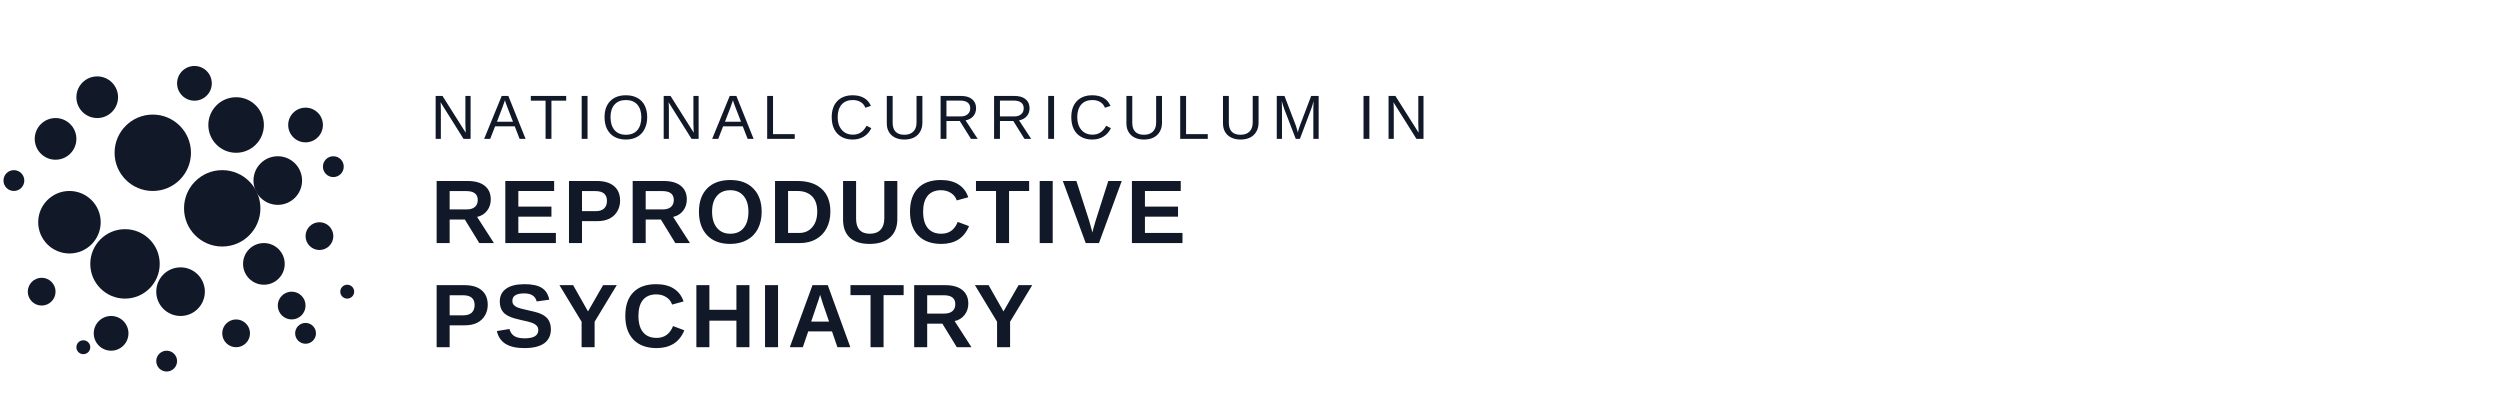
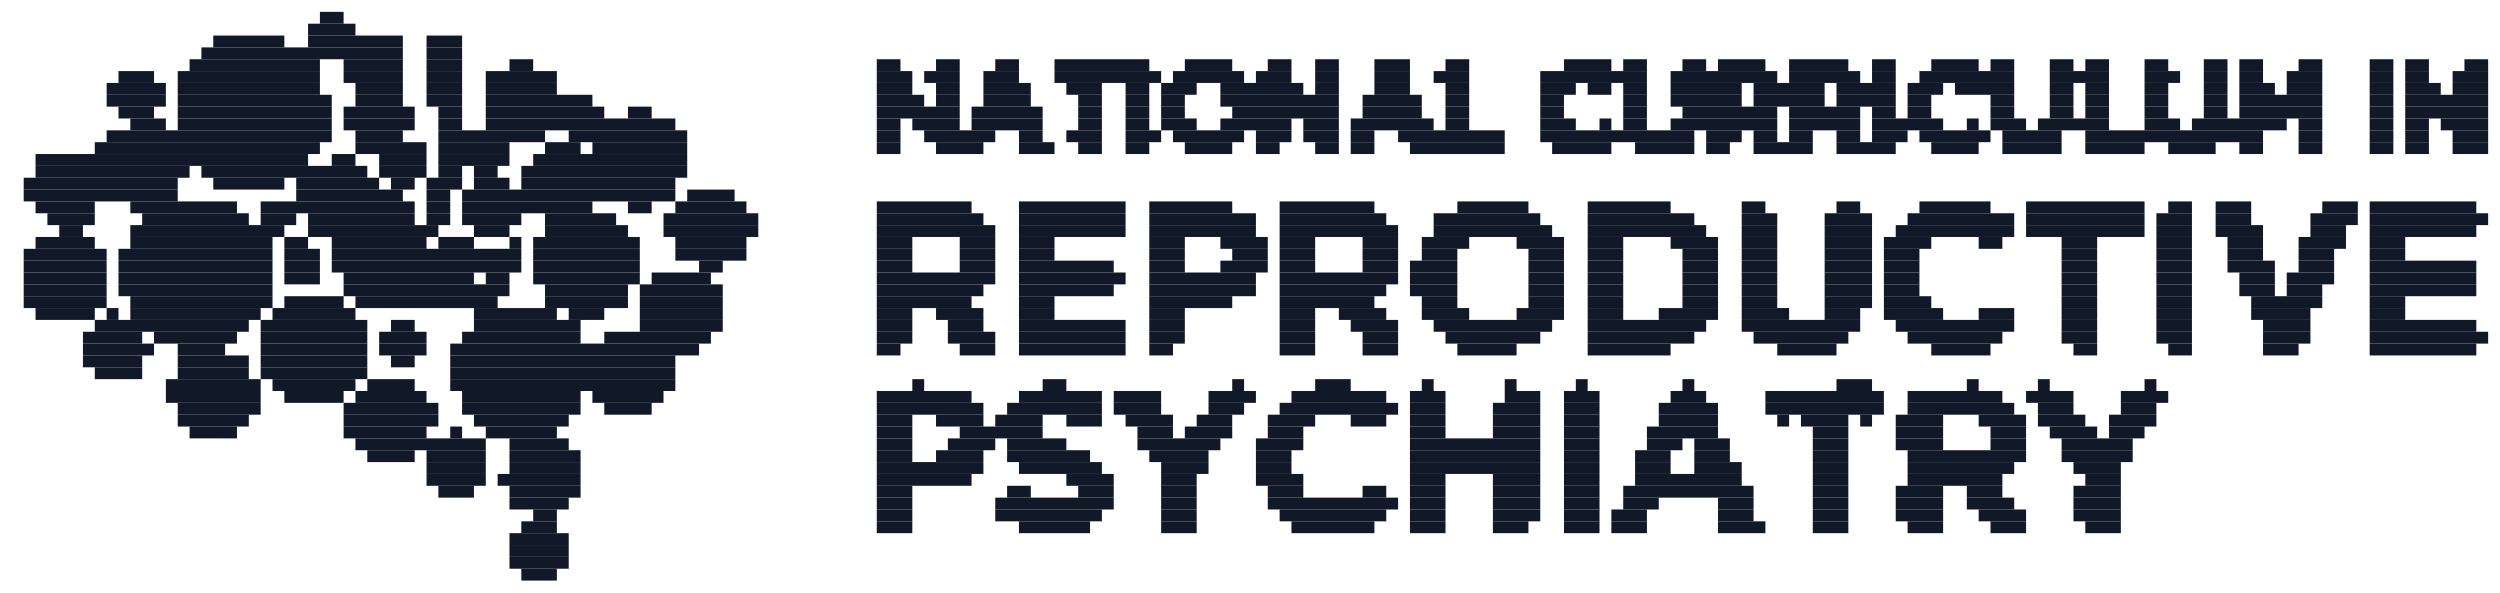
- <svg xmlns="http://www.w3.org/2000/svg" viewBox="0 0 360 60" fill="#111827">
-   <g transform="translate(0, 4)">
-     <circle cx="22" cy="18" r="5.5" />
-     <circle cx="10" cy="28" r="4.5" />
-     <circle cx="34" cy="14" r="4" />
-     <circle cx="18" cy="34" r="5" />
-     <circle cx="32" cy="26" r="5.5" />
-     <circle cx="8" cy="16" r="3" />
-     <circle cx="40" cy="22" r="3.5" />
-     <circle cx="26" cy="38" r="3.5" />
-     <circle cx="38" cy="34" r="3" />
-     <circle cx="14" cy="10" r="3" />
-     <circle cx="44" cy="14" r="2.5" />
-     <circle cx="28" cy="8" r="2.5" />
-     <circle cx="42" cy="40" r="2" />
-     <circle cx="6" cy="38" r="2" />
-     <circle cx="46" cy="30" r="2" />
-     <circle cx="16" cy="44" r="2.5" />
-     <circle cx="34" cy="44" r="2" />
-     <circle cx="48" cy="20" r="1.5" />
-     <circle cx="2" cy="22" r="1.5" />
-     <circle cx="24" cy="48" r="1.5" />
-     <circle cx="44" cy="44" r="1.5" />
-     <circle cx="12" cy="46" r="1" />
-     <circle cx="50" cy="38" r="1" />
-   </g>
-   <text x="62" y="20" font-family="Arial, Helvetica, sans-serif" font-size="9" font-weight="400" letter-spacing="1.2">NATIONAL CURRICULUM IN</text>
-   <text x="62" y="35" font-family="Arial, Helvetica, sans-serif" font-size="13" font-weight="700" letter-spacing="0.5">REPRODUCTIVE</text>
-   <text x="62" y="50" font-family="Arial, Helvetica, sans-serif" font-size="13" font-weight="700" letter-spacing="0.5">PSYCHIATRY</text>
+ <svg xmlns="http://www.w3.org/2000/svg" viewBox="0 0 211 50" fill="#111827">
+   <rect x="27" y="1" width="2" height="1" />
+   <rect x="26" y="2" width="4" height="1" />
+   <rect x="18" y="3" width="6" height="1" />
+   <rect x="26" y="3" width="8" height="1" />
+   <rect x="36" y="3" width="3" height="1" />
+   <rect x="17" y="4" width="17" height="1" />
+   <rect x="36" y="4" width="3" height="1" />
+   <rect x="16" y="5" width="11" height="1" />
+   <rect x="29" y="5" width="5" height="1" />
+   <rect x="36" y="5" width="3" height="1" />
+   <rect x="43" y="5" width="2" height="1" />
+   <rect x="74" y="5" width="2" height="1" />
+   <rect x="79" y="5" width="2" height="1" />
+   <rect x="84" y="5" width="2" height="1" />
+   <rect x="89" y="5" width="8" height="1" />
+   <rect x="100" y="5" width="4" height="1" />
+   <rect x="107" y="5" width="2" height="1" />
+   <rect x="111" y="5" width="2" height="1" />
+   <rect x="116" y="5" width="3" height="1" />
+   <rect x="122" y="5" width="2" height="1" />
+   <rect x="132" y="5" width="4" height="1" />
+   <rect x="137" y="5" width="2" height="1" />
+   <rect x="142" y="5" width="2" height="1" />
+   <rect x="145" y="5" width="4" height="1" />
+   <rect x="151" y="5" width="5" height="1" />
+   <rect x="158" y="5" width="2" height="1" />
+   <rect x="163" y="5" width="4" height="1" />
+   <rect x="168" y="5" width="2" height="1" />
+   <rect x="173" y="5" width="2" height="1" />
+   <rect x="176" y="5" width="2" height="1" />
+   <rect x="181" y="5" width="2" height="1" />
+   <rect x="186" y="5" width="2" height="1" />
+   <rect x="189" y="5" width="2" height="1" />
+   <rect x="194" y="5" width="2" height="1" />
+   <rect x="200" y="5" width="2" height="1" />
+   <rect x="203" y="5" width="2" height="1" />
+   <rect x="208" y="5" width="2" height="1" />
+   <rect x="10" y="6" width="3" height="1" />
+   <rect x="15" y="6" width="12" height="1" />
+   <rect x="29" y="6" width="5" height="1" />
+   <rect x="36" y="6" width="3" height="1" />
+   <rect x="41" y="6" width="6" height="1" />
+   <rect x="74" y="6" width="3" height="1" />
+   <rect x="78" y="6" width="3" height="1" />
+   <rect x="83" y="6" width="3" height="1" />
+   <rect x="89" y="6" width="9" height="1" />
+   <rect x="99" y="6" width="6" height="1" />
+   <rect x="106" y="6" width="3" height="1" />
+   <rect x="111" y="6" width="2" height="1" />
+   <rect x="116" y="6" width="3" height="1" />
+   <rect x="121" y="6" width="3" height="1" />
+   <rect x="130" y="6" width="9" height="1" />
+   <rect x="141" y="6" width="9" height="1" />
+   <rect x="151" y="6" width="6" height="1" />
+   <rect x="158" y="6" width="2" height="1" />
+   <rect x="162" y="6" width="8" height="1" />
+   <rect x="173" y="6" width="5" height="1" />
+   <rect x="181" y="6" width="3" height="1" />
+   <rect x="186" y="6" width="2" height="1" />
+   <rect x="189" y="6" width="2" height="1" />
+   <rect x="193" y="6" width="3" height="1" />
+   <rect x="200" y="6" width="2" height="1" />
+   <rect x="203" y="6" width="2" height="1" />
+   <rect x="207" y="6" width="3" height="1" />
+   <rect x="9" y="7" width="5" height="1" />
+   <rect x="15" y="7" width="12" height="1" />
+   <rect x="30" y="7" width="4" height="1" />
+   <rect x="36" y="7" width="3" height="1" />
+   <rect x="41" y="7" width="6" height="1" />
+   <rect x="74" y="7" width="3" height="1" />
+   <rect x="79" y="7" width="2" height="1" />
+   <rect x="83" y="7" width="4" height="1" />
+   <rect x="90" y="7" width="3" height="1" />
+   <rect x="95" y="7" width="2" height="1" />
+   <rect x="98" y="7" width="3" height="1" />
+   <rect x="103" y="7" width="7" height="1" />
+   <rect x="111" y="7" width="2" height="1" />
+   <rect x="116" y="7" width="3" height="1" />
+   <rect x="122" y="7" width="2" height="1" />
+   <rect x="130" y="7" width="3" height="1" />
+   <rect x="134" y="7" width="2" height="1" />
+   <rect x="137" y="7" width="2" height="1" />
+   <rect x="141" y="7" width="6" height="1" />
+   <rect x="148" y="7" width="6" height="1" />
+   <rect x="155" y="7" width="5" height="1" />
+   <rect x="161" y="7" width="3" height="1" />
+   <rect x="165" y="7" width="5" height="1" />
+   <rect x="173" y="7" width="2" height="1" />
+   <rect x="176" y="7" width="2" height="1" />
+   <rect x="181" y="7" width="2" height="1" />
+   <rect x="186" y="7" width="2" height="1" />
+   <rect x="189" y="7" width="3" height="1" />
+   <rect x="193" y="7" width="3" height="1" />
+   <rect x="200" y="7" width="2" height="1" />
+   <rect x="203" y="7" width="3" height="1" />
+   <rect x="207" y="7" width="3" height="1" />
+   <rect x="9" y="8" width="5" height="1" />
+   <rect x="15" y="8" width="13" height="1" />
+   <rect x="30" y="8" width="4" height="1" />
+   <rect x="36" y="8" width="3" height="1" />
+   <rect x="41" y="8" width="9" height="1" />
+   <rect x="74" y="8" width="4" height="1" />
+   <rect x="79" y="8" width="2" height="1" />
+   <rect x="83" y="8" width="4" height="1" />
+   <rect x="91" y="8" width="2" height="1" />
+   <rect x="95" y="8" width="2" height="1" />
+   <rect x="98" y="8" width="2" height="1" />
+   <rect x="103" y="8" width="10" height="1" />
+   <rect x="115" y="8" width="5" height="1" />
+   <rect x="122" y="8" width="2" height="1" />
+   <rect x="130" y="8" width="2" height="1" />
+   <rect x="137" y="8" width="2" height="1" />
+   <rect x="141" y="8" width="6" height="1" />
+   <rect x="148" y="8" width="6" height="1" />
+   <rect x="155" y="8" width="5" height="1" />
+   <rect x="161" y="8" width="2" height="1" />
+   <rect x="168" y="8" width="2" height="1" />
+   <rect x="173" y="8" width="2" height="1" />
+   <rect x="176" y="8" width="2" height="1" />
+   <rect x="181" y="8" width="2" height="1" />
+   <rect x="186" y="8" width="2" height="1" />
+   <rect x="189" y="8" width="7" height="1" />
+   <rect x="200" y="8" width="2" height="1" />
+   <rect x="203" y="8" width="7" height="1" />
+   <rect x="10" y="9" width="3" height="1" />
+   <rect x="15" y="9" width="13" height="1" />
+   <rect x="29" y="9" width="6" height="1" />
+   <rect x="37" y="9" width="2" height="1" />
+   <rect x="41" y="9" width="10" height="1" />
+   <rect x="53" y="9" width="2" height="1" />
+   <rect x="74" y="9" width="7" height="1" />
+   <rect x="82" y="9" width="6" height="1" />
+   <rect x="91" y="9" width="2" height="1" />
+   <rect x="95" y="9" width="2" height="1" />
+   <rect x="98" y="9" width="2" height="1" />
+   <rect x="104" y="9" width="9" height="1" />
+   <rect x="115" y="9" width="5" height="1" />
+   <rect x="122" y="9" width="2" height="1" />
+   <rect x="130" y="9" width="2" height="1" />
+   <rect x="137" y="9" width="2" height="1" />
+   <rect x="142" y="9" width="8" height="1" />
+   <rect x="151" y="9" width="6" height="1" />
+   <rect x="158" y="9" width="2" height="1" />
+   <rect x="161" y="9" width="2" height="1" />
+   <rect x="168" y="9" width="2" height="1" />
+   <rect x="173" y="9" width="2" height="1" />
+   <rect x="176" y="9" width="2" height="1" />
+   <rect x="181" y="9" width="2" height="1" />
+   <rect x="186" y="9" width="2" height="1" />
+   <rect x="189" y="9" width="7" height="1" />
+   <rect x="200" y="9" width="2" height="1" />
+   <rect x="203" y="9" width="7" height="1" />
+   <rect x="11" y="10" width="3" height="1" />
+   <rect x="15" y="10" width="13" height="1" />
+   <rect x="29" y="10" width="6" height="1" />
+   <rect x="37" y="10" width="2" height="1" />
+   <rect x="41" y="10" width="16" height="1" />
+   <rect x="74" y="10" width="2" height="1" />
+   <rect x="77" y="10" width="4" height="1" />
+   <rect x="82" y="10" width="6" height="1" />
+   <rect x="91" y="10" width="2" height="1" />
+   <rect x="95" y="10" width="2" height="1" />
+   <rect x="98" y="10" width="3" height="1" />
+   <rect x="103" y="10" width="6" height="1" />
+   <rect x="110" y="10" width="3" height="1" />
+   <rect x="114" y="10" width="7" height="1" />
+   <rect x="122" y="10" width="2" height="1" />
+   <rect x="130" y="10" width="3" height="1" />
+   <rect x="135" y="10" width="1" height="1" />
+   <rect x="137" y="10" width="2" height="1" />
+   <rect x="141" y="10" width="9" height="1" />
+   <rect x="151" y="10" width="6" height="1" />
+   <rect x="158" y="10" width="6" height="1" />
+   <rect x="166" y="10" width="1" height="1" />
+   <rect x="168" y="10" width="3" height="1" />
+   <rect x="172" y="10" width="6" height="1" />
+   <rect x="181" y="10" width="3" height="1" />
+   <rect x="185" y="10" width="8" height="1" />
+   <rect x="194" y="10" width="2" height="1" />
+   <rect x="200" y="10" width="2" height="1" />
+   <rect x="203" y="10" width="2" height="1" />
+   <rect x="206" y="10" width="4" height="1" />
+   <rect x="9" y="11" width="19" height="1" />
+   <rect x="30" y="11" width="4" height="1" />
+   <rect x="37" y="11" width="9" height="1" />
+   <rect x="48" y="11" width="10" height="1" />
+   <rect x="74" y="11" width="2" height="1" />
+   <rect x="78" y="11" width="6" height="1" />
+   <rect x="86" y="11" width="2" height="1" />
+   <rect x="90" y="11" width="3" height="1" />
+   <rect x="95" y="11" width="3" height="1" />
+   <rect x="99" y="11" width="6" height="1" />
+   <rect x="106" y="11" width="3" height="1" />
+   <rect x="110" y="11" width="3" height="1" />
+   <rect x="114" y="11" width="2" height="1" />
+   <rect x="118" y="11" width="9" height="1" />
+   <rect x="130" y="11" width="13" height="1" />
+   <rect x="144" y="11" width="3" height="1" />
+   <rect x="148" y="11" width="2" height="1" />
+   <rect x="151" y="11" width="2" height="1" />
+   <rect x="155" y="11" width="2" height="1" />
+   <rect x="158" y="11" width="3" height="1" />
+   <rect x="162" y="11" width="6" height="1" />
+   <rect x="169" y="11" width="5" height="1" />
+   <rect x="176" y="11" width="15" height="1" />
+   <rect x="194" y="11" width="2" height="1" />
+   <rect x="200" y="11" width="2" height="1" />
+   <rect x="203" y="11" width="2" height="1" />
+   <rect x="207" y="11" width="3" height="1" />
+   <rect x="8" y="12" width="19" height="1" />
+   <rect x="30" y="12" width="6" height="1" />
+   <rect x="37" y="12" width="6" height="1" />
+   <rect x="46" y="12" width="3" height="1" />
+   <rect x="50" y="12" width="8" height="1" />
+   <rect x="74" y="12" width="2" height="1" />
+   <rect x="79" y="12" width="4" height="1" />
+   <rect x="86" y="12" width="3" height="1" />
+   <rect x="91" y="12" width="2" height="1" />
+   <rect x="95" y="12" width="2" height="1" />
+   <rect x="100" y="12" width="4" height="1" />
+   <rect x="106" y="12" width="2" height="1" />
+   <rect x="111" y="12" width="2" height="1" />
+   <rect x="114" y="12" width="2" height="1" />
+   <rect x="119" y="12" width="8" height="1" />
+   <rect x="131" y="12" width="5" height="1" />
+   <rect x="138" y="12" width="5" height="1" />
+   <rect x="144" y="12" width="2" height="1" />
+   <rect x="148" y="12" width="5" height="1" />
+   <rect x="155" y="12" width="5" height="1" />
+   <rect x="163" y="12" width="4" height="1" />
+   <rect x="169" y="12" width="5" height="1" />
+   <rect x="176" y="12" width="5" height="1" />
+   <rect x="183" y="12" width="4" height="1" />
+   <rect x="189" y="12" width="2" height="1" />
+   <rect x="194" y="12" width="2" height="1" />
+   <rect x="200" y="12" width="2" height="1" />
+   <rect x="203" y="12" width="2" height="1" />
+   <rect x="207" y="12" width="3" height="1" />
+   <rect x="3" y="13" width="23" height="1" />
+   <rect x="28" y="13" width="2" height="1" />
+   <rect x="32" y="13" width="4" height="1" />
+   <rect x="37" y="13" width="6" height="1" />
+   <rect x="45" y="13" width="13" height="1" />
+   <rect x="3" y="14" width="13" height="1" />
+   <rect x="17" y="14" width="14" height="1" />
+   <rect x="32" y="14" width="4" height="1" />
+   <rect x="37" y="14" width="2" height="1" />
+   <rect x="40" y="14" width="2" height="1" />
+   <rect x="44" y="14" width="14" height="1" />
+   <rect x="2" y="15" width="13" height="1" />
+   <rect x="18" y="15" width="6" height="1" />
+   <rect x="25" y="15" width="7" height="1" />
+   <rect x="33" y="15" width="2" height="1" />
+   <rect x="36" y="15" width="3" height="1" />
+   <rect x="40" y="15" width="3" height="1" />
+   <rect x="44" y="15" width="13" height="1" />
+   <rect x="2" y="16" width="13" height="1" />
+   <rect x="25" y="16" width="9" height="1" />
+   <rect x="36" y="16" width="2" height="1" />
+   <rect x="39" y="16" width="18" height="1" />
+   <rect x="58" y="16" width="4" height="1" />
+   <rect x="3" y="17" width="5" height="1" />
+   <rect x="11" y="17" width="9" height="1" />
+   <rect x="22" y="17" width="13" height="1" />
+   <rect x="36" y="17" width="2" height="1" />
+   <rect x="39" y="17" width="11" height="1" />
+   <rect x="53" y="17" width="2" height="1" />
+   <rect x="57" y="17" width="6" height="1" />
+   <rect x="74" y="17" width="8" height="1" />
+   <rect x="86" y="17" width="9" height="1" />
+   <rect x="97" y="17" width="7" height="1" />
+   <rect x="108" y="17" width="8" height="1" />
+   <rect x="123" y="17" width="6" height="1" />
+   <rect x="134" y="17" width="7" height="1" />
+   <rect x="147" y="17" width="2" height="1" />
+   <rect x="155" y="17" width="2" height="1" />
+   <rect x="162" y="17" width="6" height="1" />
+   <rect x="171" y="17" width="10" height="1" />
+   <rect x="183" y="17" width="2" height="1" />
+   <rect x="187" y="17" width="3" height="1" />
+   <rect x="196" y="17" width="3" height="1" />
+   <rect x="200" y="17" width="9" height="1" />
+   <rect x="4" y="18" width="4" height="1" />
+   <rect x="12" y="18" width="9" height="1" />
+   <rect x="22" y="18" width="3" height="1" />
+   <rect x="26" y="18" width="9" height="1" />
+   <rect x="36" y="18" width="2" height="1" />
+   <rect x="39" y="18" width="5" height="1" />
+   <rect x="46" y="18" width="6" height="1" />
+   <rect x="56" y="18" width="8" height="1" />
+   <rect x="74" y="18" width="9" height="1" />
+   <rect x="86" y="18" width="9" height="1" />
+   <rect x="97" y="18" width="9" height="1" />
+   <rect x="108" y="18" width="9" height="1" />
+   <rect x="121" y="18" width="9" height="1" />
+   <rect x="134" y="18" width="9" height="1" />
+   <rect x="147" y="18" width="3" height="1" />
+   <rect x="154" y="18" width="4" height="1" />
+   <rect x="161" y="18" width="9" height="1" />
+   <rect x="171" y="18" width="10" height="1" />
+   <rect x="182" y="18" width="3" height="1" />
+   <rect x="187" y="18" width="3" height="1" />
+   <rect x="195" y="18" width="4" height="1" />
+   <rect x="200" y="18" width="10" height="1" />
+   <rect x="5" y="19" width="2" height="1" />
+   <rect x="11" y="19" width="13" height="1" />
+   <rect x="26" y="19" width="11" height="1" />
+   <rect x="40" y="19" width="3" height="1" />
+   <rect x="46" y="19" width="7" height="1" />
+   <rect x="56" y="19" width="8" height="1" />
+   <rect x="74" y="19" width="10" height="1" />
+   <rect x="86" y="19" width="9" height="1" />
+   <rect x="97" y="19" width="9" height="1" />
+   <rect x="108" y="19" width="10" height="1" />
+   <rect x="121" y="19" width="10" height="1" />
+   <rect x="134" y="19" width="10" height="1" />
+   <rect x="147" y="19" width="3" height="1" />
+   <rect x="154" y="19" width="4" height="1" />
+   <rect x="160" y="19" width="10" height="1" />
+   <rect x="171" y="19" width="10" height="1" />
+   <rect x="182" y="19" width="3" height="1" />
+   <rect x="187" y="19" width="4" height="1" />
+   <rect x="195" y="19" width="3" height="1" />
+   <rect x="200" y="19" width="9" height="1" />
+   <rect x="3" y="20" width="5" height="1" />
+   <rect x="11" y="20" width="12" height="1" />
+   <rect x="24" y="20" width="2" height="1" />
+   <rect x="28" y="20" width="8" height="1" />
+   <rect x="37" y="20" width="3" height="1" />
+   <rect x="43" y="20" width="1" height="1" />
+   <rect x="45" y="20" width="9" height="1" />
+   <rect x="57" y="20" width="6" height="1" />
+   <rect x="74" y="20" width="3" height="1" />
+   <rect x="81" y="20" width="3" height="1" />
+   <rect x="86" y="20" width="3" height="1" />
+   <rect x="97" y="20" width="3" height="1" />
+   <rect x="103" y="20" width="4" height="1" />
+   <rect x="108" y="20" width="3" height="1" />
+   <rect x="115" y="20" width="3" height="1" />
+   <rect x="120" y="20" width="4" height="1" />
+   <rect x="128" y="20" width="4" height="1" />
+   <rect x="134" y="20" width="3" height="1" />
+   <rect x="141" y="20" width="4" height="1" />
+   <rect x="147" y="20" width="3" height="1" />
+   <rect x="154" y="20" width="4" height="1" />
+   <rect x="159" y="20" width="4" height="1" />
+   <rect x="167" y="20" width="2" height="1" />
+   <rect x="174" y="20" width="3" height="1" />
+   <rect x="182" y="20" width="3" height="1" />
+   <rect x="188" y="20" width="3" height="1" />
+   <rect x="194" y="20" width="4" height="1" />
+   <rect x="200" y="20" width="3" height="1" />
+   <rect x="2" y="21" width="7" height="1" />
+   <rect x="10" y="21" width="13" height="1" />
+   <rect x="24" y="21" width="3" height="1" />
+   <rect x="28" y="21" width="16" height="1" />
+   <rect x="45" y="21" width="9" height="1" />
+   <rect x="57" y="21" width="6" height="1" />
+   <rect x="74" y="21" width="3" height="1" />
+   <rect x="81" y="21" width="3" height="1" />
+   <rect x="86" y="21" width="3" height="1" />
+   <rect x="97" y="21" width="3" height="1" />
+   <rect x="104" y="21" width="3" height="1" />
+   <rect x="108" y="21" width="3" height="1" />
+   <rect x="115" y="21" width="3" height="1" />
+   <rect x="120" y="21" width="3" height="1" />
+   <rect x="129" y="21" width="3" height="1" />
+   <rect x="134" y="21" width="3" height="1" />
+   <rect x="142" y="21" width="3" height="1" />
+   <rect x="147" y="21" width="3" height="1" />
+   <rect x="154" y="21" width="4" height="1" />
+   <rect x="159" y="21" width="3" height="1" />
+   <rect x="174" y="21" width="3" height="1" />
+   <rect x="182" y="21" width="3" height="1" />
+   <rect x="188" y="21" width="3" height="1" />
+   <rect x="194" y="21" width="3" height="1" />
+   <rect x="200" y="21" width="3" height="1" />
+   <rect x="2" y="22" width="7" height="1" />
+   <rect x="10" y="22" width="13" height="1" />
+   <rect x="24" y="22" width="3" height="1" />
+   <rect x="28" y="22" width="16" height="1" />
+   <rect x="45" y="22" width="9" height="1" />
+   <rect x="59" y="22" width="2" height="1" />
+   <rect x="74" y="22" width="3" height="1" />
+   <rect x="81" y="22" width="3" height="1" />
+   <rect x="86" y="22" width="8" height="1" />
+   <rect x="97" y="22" width="3" height="1" />
+   <rect x="103" y="22" width="4" height="1" />
+   <rect x="108" y="22" width="3" height="1" />
+   <rect x="115" y="22" width="3" height="1" />
+   <rect x="119" y="22" width="4" height="1" />
+   <rect x="129" y="22" width="3" height="1" />
+   <rect x="134" y="22" width="3" height="1" />
+   <rect x="142" y="22" width="3" height="1" />
+   <rect x="147" y="22" width="3" height="1" />
+   <rect x="154" y="22" width="4" height="1" />
+   <rect x="159" y="22" width="3" height="1" />
+   <rect x="174" y="22" width="3" height="1" />
+   <rect x="182" y="22" width="3" height="1" />
+   <rect x="188" y="22" width="4" height="1" />
+   <rect x="194" y="22" width="3" height="1" />
+   <rect x="200" y="22" width="9" height="1" />
+   <rect x="2" y="23" width="7" height="1" />
+   <rect x="10" y="23" width="13" height="1" />
+   <rect x="24" y="23" width="3" height="1" />
+   <rect x="29" y="23" width="11" height="1" />
+   <rect x="41" y="23" width="2" height="1" />
+   <rect x="45" y="23" width="9" height="1" />
+   <rect x="55" y="23" width="5" height="1" />
+   <rect x="74" y="23" width="10" height="1" />
+   <rect x="86" y="23" width="9" height="1" />
+   <rect x="97" y="23" width="9" height="1" />
+   <rect x="108" y="23" width="10" height="1" />
+   <rect x="119" y="23" width="4" height="1" />
+   <rect x="129" y="23" width="3" height="1" />
+   <rect x="134" y="23" width="3" height="1" />
+   <rect x="142" y="23" width="3" height="1" />
+   <rect x="147" y="23" width="3" height="1" />
+   <rect x="154" y="23" width="4" height="1" />
+   <rect x="159" y="23" width="3" height="1" />
+   <rect x="174" y="23" width="3" height="1" />
+   <rect x="182" y="23" width="3" height="1" />
+   <rect x="189" y="23" width="3" height="1" />
+   <rect x="193" y="23" width="4" height="1" />
+   <rect x="200" y="23" width="9" height="1" />
+   <rect x="2" y="24" width="7" height="1" />
+   <rect x="10" y="24" width="13" height="1" />
+   <rect x="29" y="24" width="14" height="1" />
+   <rect x="46" y="24" width="7" height="1" />
+   <rect x="54" y="24" width="7" height="1" />
+   <rect x="74" y="24" width="9" height="1" />
+   <rect x="86" y="24" width="8" height="1" />
+   <rect x="97" y="24" width="9" height="1" />
+   <rect x="108" y="24" width="9" height="1" />
+   <rect x="119" y="24" width="4" height="1" />
+   <rect x="129" y="24" width="3" height="1" />
+   <rect x="134" y="24" width="3" height="1" />
+   <rect x="142" y="24" width="3" height="1" />
+   <rect x="147" y="24" width="3" height="1" />
+   <rect x="154" y="24" width="4" height="1" />
+   <rect x="159" y="24" width="3" height="1" />
+   <rect x="174" y="24" width="3" height="1" />
+   <rect x="182" y="24" width="3" height="1" />
+   <rect x="189" y="24" width="3" height="1" />
+   <rect x="193" y="24" width="3" height="1" />
+   <rect x="200" y="24" width="9" height="1" />
+   <rect x="2" y="25" width="7" height="1" />
+   <rect x="11" y="25" width="12" height="1" />
+   <rect x="24" y="25" width="5" height="1" />
+   <rect x="30" y="25" width="12" height="1" />
+   <rect x="46" y="25" width="7" height="1" />
+   <rect x="54" y="25" width="7" height="1" />
+   <rect x="74" y="25" width="8" height="1" />
+   <rect x="86" y="25" width="3" height="1" />
+   <rect x="97" y="25" width="7" height="1" />
+   <rect x="108" y="25" width="8" height="1" />
+   <rect x="120" y="25" width="3" height="1" />
+   <rect x="129" y="25" width="3" height="1" />
+   <rect x="134" y="25" width="3" height="1" />
+   <rect x="142" y="25" width="3" height="1" />
+   <rect x="147" y="25" width="3" height="1" />
+   <rect x="154" y="25" width="4" height="1" />
+   <rect x="159" y="25" width="4" height="1" />
+   <rect x="174" y="25" width="3" height="1" />
+   <rect x="182" y="25" width="3" height="1" />
+   <rect x="190" y="25" width="6" height="1" />
+   <rect x="200" y="25" width="3" height="1" />
+   <rect x="3" y="26" width="5" height="1" />
+   <rect x="9" y="26" width="1" height="1" />
+   <rect x="11" y="26" width="11" height="1" />
+   <rect x="23" y="26" width="7" height="1" />
+   <rect x="40" y="26" width="7" height="1" />
+   <rect x="48" y="26" width="3" height="1" />
+   <rect x="54" y="26" width="7" height="1" />
+   <rect x="74" y="26" width="3" height="1" />
+   <rect x="79" y="26" width="4" height="1" />
+   <rect x="86" y="26" width="3" height="1" />
+   <rect x="97" y="26" width="3" height="1" />
+   <rect x="108" y="26" width="3" height="1" />
+   <rect x="113" y="26" width="4" height="1" />
+   <rect x="120" y="26" width="4" height="1" />
+   <rect x="128" y="26" width="4" height="1" />
+   <rect x="134" y="26" width="3" height="1" />
+   <rect x="140" y="26" width="5" height="1" />
+   <rect x="147" y="26" width="4" height="1" />
+   <rect x="154" y="26" width="3" height="1" />
+   <rect x="159" y="26" width="5" height="1" />
+   <rect x="167" y="26" width="3" height="1" />
+   <rect x="174" y="26" width="3" height="1" />
+   <rect x="182" y="26" width="3" height="1" />
+   <rect x="190" y="26" width="5" height="1" />
+   <rect x="200" y="26" width="3" height="1" />
+   <rect x="8" y="27" width="13" height="1" />
+   <rect x="22" y="27" width="9" height="1" />
+   <rect x="33" y="27" width="2" height="1" />
+   <rect x="40" y="27" width="9" height="1" />
+   <rect x="54" y="27" width="7" height="1" />
+   <rect x="74" y="27" width="3" height="1" />
+   <rect x="80" y="27" width="3" height="1" />
+   <rect x="86" y="27" width="9" height="1" />
+   <rect x="97" y="27" width="3" height="1" />
+   <rect x="108" y="27" width="3" height="1" />
+   <rect x="114" y="27" width="4" height="1" />
+   <rect x="121" y="27" width="10" height="1" />
+   <rect x="134" y="27" width="10" height="1" />
+   <rect x="147" y="27" width="10" height="1" />
+   <rect x="160" y="27" width="10" height="1" />
+   <rect x="174" y="27" width="3" height="1" />
+   <rect x="182" y="27" width="3" height="1" />
+   <rect x="191" y="27" width="4" height="1" />
+   <rect x="200" y="27" width="9" height="1" />
+   <rect x="7" y="28" width="5" height="1" />
+   <rect x="13" y="28" width="7" height="1" />
+   <rect x="22" y="28" width="9" height="1" />
+   <rect x="32" y="28" width="4" height="1" />
+   <rect x="39" y="28" width="10" height="1" />
+   <rect x="51" y="28" width="9" height="1" />
+   <rect x="74" y="28" width="3" height="1" />
+   <rect x="80" y="28" width="4" height="1" />
+   <rect x="86" y="28" width="9" height="1" />
+   <rect x="97" y="28" width="3" height="1" />
+   <rect x="108" y="28" width="3" height="1" />
+   <rect x="115" y="28" width="3" height="1" />
+   <rect x="122" y="28" width="8" height="1" />
+   <rect x="134" y="28" width="9" height="1" />
+   <rect x="148" y="28" width="8" height="1" />
+   <rect x="161" y="28" width="8" height="1" />
+   <rect x="174" y="28" width="3" height="1" />
+   <rect x="182" y="28" width="3" height="1" />
+   <rect x="191" y="28" width="4" height="1" />
+   <rect x="200" y="28" width="10" height="1" />
+   <rect x="7" y="29" width="6" height="1" />
+   <rect x="15" y="29" width="4" height="1" />
+   <rect x="22" y="29" width="9" height="1" />
+   <rect x="32" y="29" width="4" height="1" />
+   <rect x="38" y="29" width="21" height="1" />
+   <rect x="74" y="29" width="2" height="1" />
+   <rect x="81" y="29" width="3" height="1" />
+   <rect x="86" y="29" width="9" height="1" />
+   <rect x="97" y="29" width="2" height="1" />
+   <rect x="108" y="29" width="3" height="1" />
+   <rect x="115" y="29" width="3" height="1" />
+   <rect x="123" y="29" width="5" height="1" />
+   <rect x="134" y="29" width="7" height="1" />
+   <rect x="150" y="29" width="5" height="1" />
+   <rect x="163" y="29" width="5" height="1" />
+   <rect x="175" y="29" width="2" height="1" />
+   <rect x="183" y="29" width="2" height="1" />
+   <rect x="191" y="29" width="3" height="1" />
+   <rect x="200" y="29" width="9" height="1" />
+   <rect x="7" y="30" width="5" height="1" />
+   <rect x="15" y="30" width="6" height="1" />
+   <rect x="22" y="30" width="9" height="1" />
+   <rect x="33" y="30" width="2" height="1" />
+   <rect x="38" y="30" width="19" height="1" />
+   <rect x="8" y="31" width="4" height="1" />
+   <rect x="15" y="31" width="6" height="1" />
+   <rect x="22" y="31" width="9" height="1" />
+   <rect x="38" y="31" width="19" height="1" />
+   <rect x="14" y="32" width="8" height="1" />
+   <rect x="23" y="32" width="7" height="1" />
+   <rect x="31" y="32" width="4" height="1" />
+   <rect x="38" y="32" width="19" height="1" />
+   <rect x="77" y="32" width="1" height="1" />
+   <rect x="88" y="32" width="2" height="1" />
+   <rect x="104" y="32" width="1" height="1" />
+   <rect x="111" y="32" width="3" height="1" />
+   <rect x="120" y="32" width="1" height="1" />
+   <rect x="127" y="32" width="1" height="1" />
+   <rect x="133" y="32" width="1" height="1" />
+   <rect x="142" y="32" width="1" height="1" />
+   <rect x="155" y="32" width="3" height="1" />
+   <rect x="166" y="32" width="1" height="1" />
+   <rect x="172" y="32" width="1" height="1" />
+   <rect x="181" y="32" width="1" height="1" />
+   <rect x="14" y="33" width="8" height="1" />
+   <rect x="24" y="33" width="5" height="1" />
+   <rect x="30" y="33" width="6" height="1" />
+   <rect x="39" y="33" width="10" height="1" />
+   <rect x="50" y="33" width="6" height="1" />
+   <rect x="74" y="33" width="8" height="1" />
+   <rect x="86" y="33" width="7" height="1" />
+   <rect x="94" y="33" width="4" height="1" />
+   <rect x="102" y="33" width="4" height="1" />
+   <rect x="109" y="33" width="8" height="1" />
+   <rect x="119" y="33" width="3" height="1" />
+   <rect x="127" y="33" width="3" height="1" />
+   <rect x="132" y="33" width="3" height="1" />
+   <rect x="141" y="33" width="3" height="1" />
+   <rect x="149" y="33" width="10" height="1" />
+   <rect x="161" y="33" width="8" height="1" />
+   <rect x="171" y="33" width="4" height="1" />
+   <rect x="179" y="33" width="4" height="1" />
+   <rect x="15" y="34" width="7" height="1" />
+   <rect x="29" y="34" width="8" height="1" />
+   <rect x="39" y="34" width="10" height="1" />
+   <rect x="51" y="34" width="4" height="1" />
+   <rect x="74" y="34" width="9" height="1" />
+   <rect x="85" y="34" width="8" height="1" />
+   <rect x="94" y="34" width="4" height="1" />
+   <rect x="102" y="34" width="3" height="1" />
+   <rect x="108" y="34" width="10" height="1" />
+   <rect x="119" y="34" width="3" height="1" />
+   <rect x="126" y="34" width="4" height="1" />
+   <rect x="132" y="34" width="3" height="1" />
+   <rect x="140" y="34" width="5" height="1" />
+   <rect x="149" y="34" width="10" height="1" />
+   <rect x="161" y="34" width="9" height="1" />
+   <rect x="172" y="34" width="3" height="1" />
+   <rect x="179" y="34" width="3" height="1" />
+   <rect x="15" y="35" width="6" height="1" />
+   <rect x="29" y="35" width="8" height="1" />
+   <rect x="40" y="35" width="8" height="1" />
+   <rect x="74" y="35" width="3" height="1" />
+   <rect x="79" y="35" width="4" height="1" />
+   <rect x="84" y="35" width="4" height="1" />
+   <rect x="90" y="35" width="3" height="1" />
+   <rect x="95" y="35" width="4" height="1" />
+   <rect x="101" y="35" width="3" height="1" />
+   <rect x="107" y="35" width="4" height="1" />
+   <rect x="114" y="35" width="3" height="1" />
+   <rect x="119" y="35" width="3" height="1" />
+   <rect x="126" y="35" width="4" height="1" />
+   <rect x="132" y="35" width="3" height="1" />
+   <rect x="140" y="35" width="5" height="1" />
+   <rect x="150" y="35" width="1" height="1" />
+   <rect x="152" y="35" width="4" height="1" />
+   <rect x="157" y="35" width="1" height="1" />
+   <rect x="160" y="35" width="4" height="1" />
+   <rect x="167" y="35" width="4" height="1" />
+   <rect x="172" y="35" width="4" height="1" />
+   <rect x="178" y="35" width="4" height="1" />
+   <rect x="16" y="36" width="4" height="1" />
+   <rect x="29" y="36" width="7" height="1" />
+   <rect x="38" y="36" width="1" height="1" />
+   <rect x="41" y="36" width="6" height="1" />
+   <rect x="74" y="36" width="3" height="1" />
+   <rect x="81" y="36" width="7" height="1" />
+   <rect x="96" y="36" width="3" height="1" />
+   <rect x="100" y="36" width="4" height="1" />
+   <rect x="107" y="36" width="3" height="1" />
+   <rect x="119" y="36" width="3" height="1" />
+   <rect x="126" y="36" width="4" height="1" />
+   <rect x="132" y="36" width="3" height="1" />
+   <rect x="139" y="36" width="6" height="1" />
+   <rect x="153" y="36" width="3" height="1" />
+   <rect x="160" y="36" width="4" height="1" />
+   <rect x="168" y="36" width="3" height="1" />
+   <rect x="173" y="36" width="4" height="1" />
+   <rect x="178" y="36" width="3" height="1" />
+   <rect x="30" y="37" width="11" height="1" />
+   <rect x="43" y="37" width="5" height="1" />
+   <rect x="74" y="37" width="3" height="1" />
+   <rect x="80" y="37" width="4" height="1" />
+   <rect x="85" y="37" width="5" height="1" />
+   <rect x="96" y="37" width="7" height="1" />
+   <rect x="106" y="37" width="4" height="1" />
+   <rect x="119" y="37" width="11" height="1" />
+   <rect x="132" y="37" width="3" height="1" />
+   <rect x="139" y="37" width="3" height="1" />
+   <rect x="143" y="37" width="3" height="1" />
+   <rect x="153" y="37" width="3" height="1" />
+   <rect x="160" y="37" width="4" height="1" />
+   <rect x="168" y="37" width="3" height="1" />
+   <rect x="174" y="37" width="6" height="1" />
+   <rect x="31" y="38" width="4" height="1" />
+   <rect x="36" y="38" width="5" height="1" />
+   <rect x="43" y="38" width="6" height="1" />
+   <rect x="74" y="38" width="3" height="1" />
+   <rect x="79" y="38" width="4" height="1" />
+   <rect x="85" y="38" width="7" height="1" />
+   <rect x="97" y="38" width="5" height="1" />
+   <rect x="106" y="38" width="3" height="1" />
+   <rect x="119" y="38" width="11" height="1" />
+   <rect x="132" y="38" width="3" height="1" />
+   <rect x="138" y="38" width="3" height="1" />
+   <rect x="143" y="38" width="3" height="1" />
+   <rect x="153" y="38" width="3" height="1" />
+   <rect x="161" y="38" width="10" height="1" />
+   <rect x="174" y="38" width="6" height="1" />
+   <rect x="36" y="39" width="5" height="1" />
+   <rect x="43" y="39" width="6" height="1" />
+   <rect x="74" y="39" width="9" height="1" />
+   <rect x="86" y="39" width="7" height="1" />
+   <rect x="98" y="39" width="4" height="1" />
+   <rect x="106" y="39" width="3" height="1" />
+   <rect x="119" y="39" width="11" height="1" />
+   <rect x="132" y="39" width="3" height="1" />
+   <rect x="138" y="39" width="3" height="1" />
+   <rect x="143" y="39" width="4" height="1" />
+   <rect x="153" y="39" width="3" height="1" />
+   <rect x="161" y="39" width="9" height="1" />
+   <rect x="175" y="39" width="4" height="1" />
+   <rect x="36" y="40" width="5" height="1" />
+   <rect x="42" y="40" width="7" height="1" />
+   <rect x="74" y="40" width="8" height="1" />
+   <rect x="90" y="40" width="4" height="1" />
+   <rect x="98" y="40" width="3" height="1" />
+   <rect x="106" y="40" width="4" height="1" />
+   <rect x="119" y="40" width="3" height="1" />
+   <rect x="126" y="40" width="4" height="1" />
+   <rect x="132" y="40" width="3" height="1" />
+   <rect x="138" y="40" width="9" height="1" />
+   <rect x="153" y="40" width="3" height="1" />
+   <rect x="161" y="40" width="8" height="1" />
+   <rect x="176" y="40" width="3" height="1" />
+   <rect x="37" y="41" width="3" height="1" />
+   <rect x="43" y="41" width="6" height="1" />
+   <rect x="74" y="41" width="3" height="1" />
+   <rect x="85" y="41" width="2" height="1" />
+   <rect x="91" y="41" width="3" height="1" />
+   <rect x="98" y="41" width="3" height="1" />
+   <rect x="107" y="41" width="3" height="1" />
+   <rect x="115" y="41" width="2" height="1" />
+   <rect x="119" y="41" width="3" height="1" />
+   <rect x="126" y="41" width="4" height="1" />
+   <rect x="132" y="41" width="3" height="1" />
+   <rect x="137" y="41" width="11" height="1" />
+   <rect x="153" y="41" width="3" height="1" />
+   <rect x="160" y="41" width="4" height="1" />
+   <rect x="166" y="41" width="3" height="1" />
+   <rect x="175" y="41" width="4" height="1" />
+   <rect x="43" y="42" width="5" height="1" />
+   <rect x="74" y="42" width="3" height="1" />
+   <rect x="84" y="42" width="10" height="1" />
+   <rect x="98" y="42" width="3" height="1" />
+   <rect x="107" y="42" width="11" height="1" />
+   <rect x="119" y="42" width="3" height="1" />
+   <rect x="126" y="42" width="4" height="1" />
+   <rect x="132" y="42" width="3" height="1" />
+   <rect x="137" y="42" width="3" height="1" />
+   <rect x="145" y="42" width="3" height="1" />
+   <rect x="153" y="42" width="3" height="1" />
+   <rect x="160" y="42" width="4" height="1" />
+   <rect x="166" y="42" width="4" height="1" />
+   <rect x="175" y="42" width="4" height="1" />
+   <rect x="45" y="43" width="2" height="1" />
+   <rect x="74" y="43" width="3" height="1" />
+   <rect x="84" y="43" width="9" height="1" />
+   <rect x="98" y="43" width="3" height="1" />
+   <rect x="108" y="43" width="9" height="1" />
+   <rect x="119" y="43" width="3" height="1" />
+   <rect x="126" y="43" width="4" height="1" />
+   <rect x="132" y="43" width="3" height="1" />
+   <rect x="136" y="43" width="3" height="1" />
+   <rect x="145" y="43" width="3" height="1" />
+   <rect x="153" y="43" width="3" height="1" />
+   <rect x="160" y="43" width="4" height="1" />
+   <rect x="167" y="43" width="4" height="1" />
+   <rect x="175" y="43" width="4" height="1" />
+   <rect x="44" y="44" width="3" height="1" />
+   <rect x="74" y="44" width="3" height="1" />
+   <rect x="86" y="44" width="6" height="1" />
+   <rect x="98" y="44" width="3" height="1" />
+   <rect x="109" y="44" width="7" height="1" />
+   <rect x="119" y="44" width="3" height="1" />
+   <rect x="126" y="44" width="3" height="1" />
+   <rect x="132" y="44" width="3" height="1" />
+   <rect x="136" y="44" width="3" height="1" />
+   <rect x="145" y="44" width="4" height="1" />
+   <rect x="153" y="44" width="3" height="1" />
+   <rect x="161" y="44" width="3" height="1" />
+   <rect x="168" y="44" width="3" height="1" />
+   <rect x="176" y="44" width="3" height="1" />
+   <rect x="43" y="45" width="5" height="1" />
+   <rect x="43" y="46" width="5" height="1" />
+   <rect x="43" y="47" width="5" height="1" />
+   <rect x="44" y="48" width="3" height="1" />
</svg>
